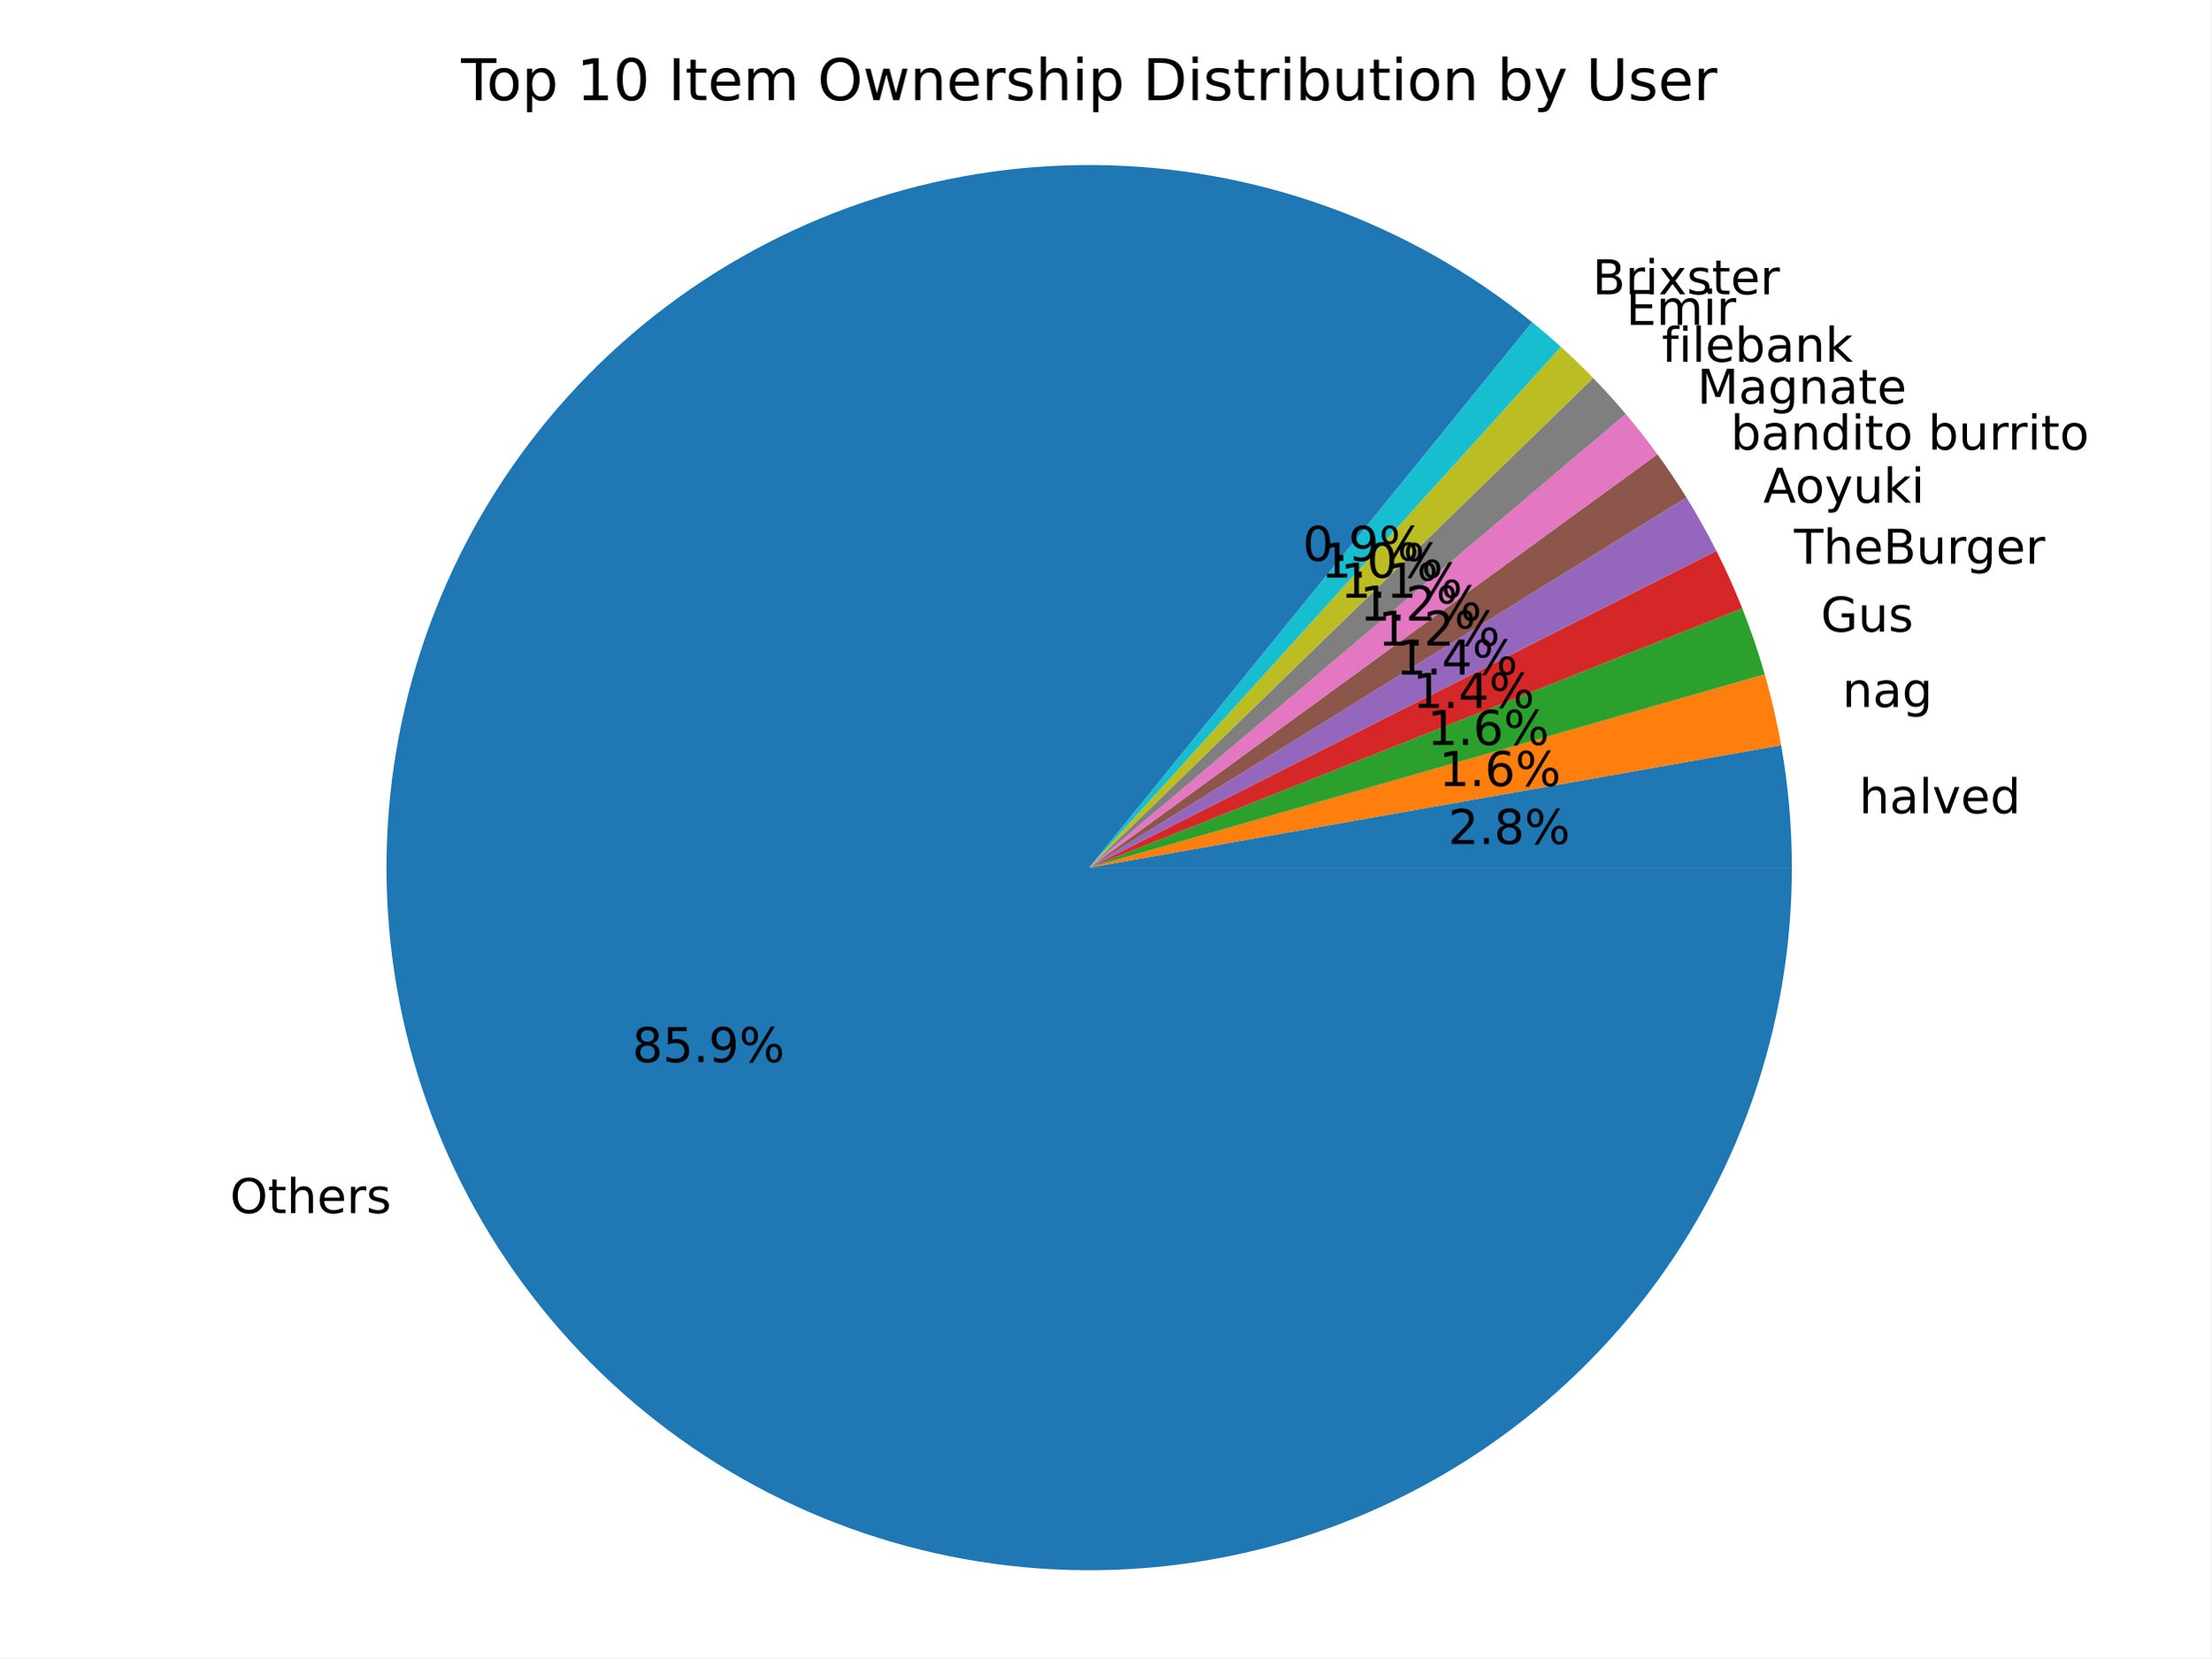
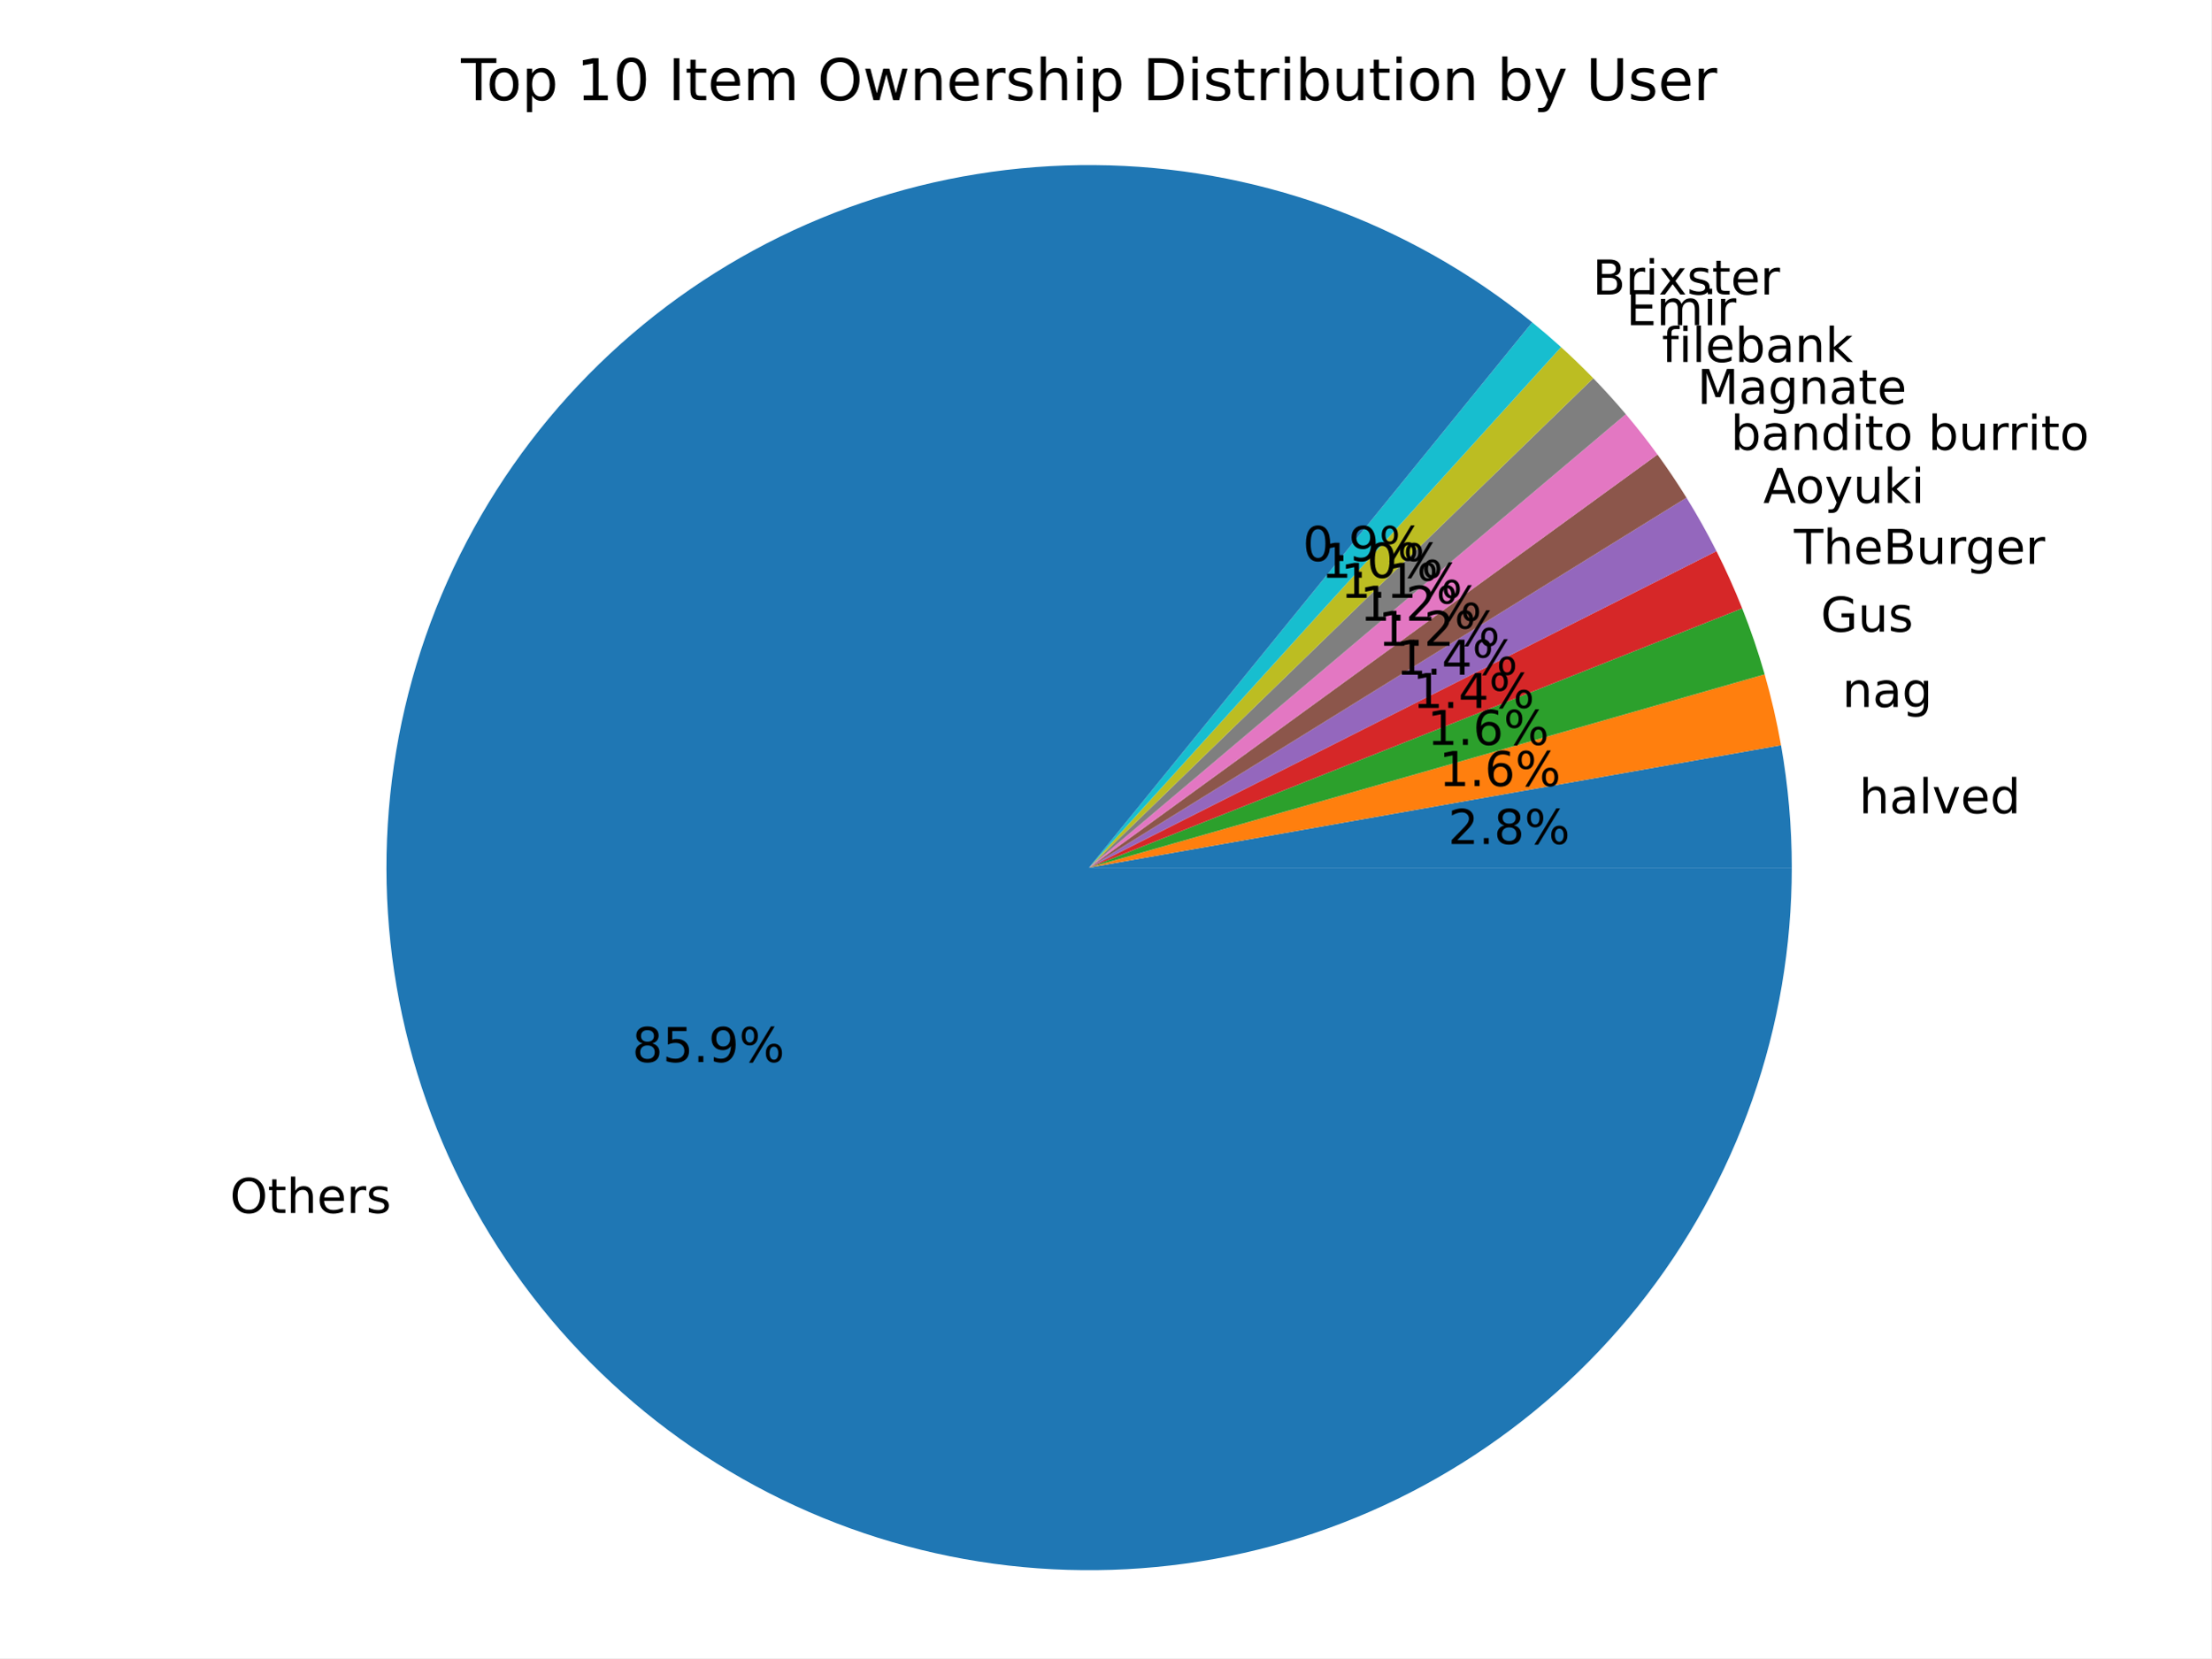
<svg xmlns="http://www.w3.org/2000/svg" xmlns:xlink="http://www.w3.org/1999/xlink" width="460.8pt" height="345.6pt" viewBox="0 0 460.8 345.6" version="1.1">
  <defs>
    <style type="text/css">*{stroke-linejoin: round; stroke-linecap: butt}</style>
  </defs>
  <g id="figure_1">
    <g id="patch_1">
      <path d="M 0 345.6  L 460.8 345.6  L 460.8 0  L 0 0  z " style="fill: #ffffff" />
    </g>
    <g id="axes_1">
      <g id="patch_2">
-         <path d="M 373.435 180.84  C 373.435 176.565 373.248 172.292 372.874 168.033  C 372.5 163.774 371.94 159.534 371.195 155.324  L 226.986 180.84  z " style="fill: #1f77b4" />
+         <path d="M 373.413 180.84  C 373.413 176.565 373.225 172.292 372.852 168.034  C 372.478 163.775 371.918 159.535 371.173 155.325  L 226.973 180.84  z " style="fill: #1f77b4" />
      </g>
      <g id="patch_3">
-         <path d="M 371.195 155.324  C 370.754 152.834 370.249 150.356 369.681 147.893  C 369.112 145.429 368.479 142.981 367.784 140.55  L 226.986 180.84  z " style="fill: #ff7f0e" />
+         <path d="M 371.173 155.325  C 370.732 152.836 370.227 150.358 369.659 147.895  C 369.09 145.431 368.457 142.983 367.762 140.553  L 226.973 180.84  z " style="fill: #ff7f0e" />
      </g>
      <g id="patch_4">
-         <path d="M 367.784 140.55  C 367.117 138.22 366.392 135.906 365.61 133.611  C 364.829 131.317 363.99 129.042 363.095 126.789  L 226.986 180.84  z " style="fill: #2ca02c" />
+         <path d="M 367.762 140.553  C 367.095 138.222 366.37 135.909 365.589 133.614  C 364.807 131.32 363.968 129.045 363.074 126.792  L 226.973 180.84  z " style="fill: #2ca02c" />
      </g>
      <g id="patch_5">
-         <path d="M 363.095 126.789  C 362.287 124.754 361.434 122.738 360.535 120.741  C 359.637 118.744 358.693 116.768 357.706 114.814  L 226.986 180.84  z " style="fill: #d62728" />
+         <path d="M 363.074 126.792  C 362.269 124.766 361.419 122.757 360.524 120.769  C 359.63 118.78 358.691 116.811 357.709 114.865  L 226.973 180.84  z " style="fill: #d62728" />
      </g>
      <g id="patch_6">
-         <path d="M 357.706 114.814  C 356.747 112.914 355.746 111.035 354.704 109.179  C 353.662 107.322 352.58 105.489 351.459 103.68  L 226.986 180.84  z " style="fill: #9467bd" />
+         <path d="M 357.709 114.865  C 356.75 112.964 355.749 111.085 354.708 109.228  C 353.668 107.372 352.586 105.538 351.466 103.729  L 226.973 180.84  z " style="fill: #9467bd" />
      </g>
      <g id="patch_7">
-         <path d="M 351.459 103.68  C 350.507 102.144 349.526 100.625 348.518 99.126  C 347.51 97.626 346.474 96.145 345.41 94.684  L 226.986 180.84  z " style="fill: #8c564b" />
+         <path d="M 351.466 103.729  C 350.514 102.192 349.534 100.674 348.526 99.174  C 347.519 97.674 346.483 96.193 345.421 94.731  L 226.973 180.84  z " style="fill: #8c564b" />
      </g>
      <g id="patch_8">
-         <path d="M 345.41 94.684  C 344.363 93.243 343.289 91.822 342.189 90.421  C 341.089 89.02 339.964 87.639 338.814 86.279  L 226.986 180.84  z " style="fill: #e377c2" />
+         <path d="M 345.421 94.731  C 344.373 93.291 343.3 91.869 342.201 90.468  C 341.102 89.067 339.977 87.685 338.828 86.325  L 226.973 180.84  z " style="fill: #e377c2" />
      </g>
      <g id="patch_9">
-         <path d="M 338.814 86.279  C 337.726 84.992 336.615 83.724 335.483 82.475  C 334.351 81.227 333.198 79.998 332.023 78.789  L 226.986 180.84  z " style="fill: #7f7f7f" />
+         <path d="M 338.828 86.325  C 337.74 85.038 336.63 83.769 335.498 82.52  C 334.367 81.271 333.214 80.042 332.04 78.832  L 226.973 180.84  z " style="fill: #7f7f7f" />
      </g>
      <g id="patch_10">
-         <path d="M 332.023 78.789  C 330.939 77.673 329.838 76.575 328.719 75.495  C 327.6 74.415 326.465 73.352 325.312 72.308  L 226.986 180.84  z " style="fill: #bcbd22" />
+         <path d="M 332.04 78.832  C 330.956 77.717 329.855 76.618 328.737 75.538  C 327.619 74.457 326.484 73.394 325.331 72.35  L 226.973 180.84  z " style="fill: #bcbd22" />
      </g>
      <g id="patch_11">
-         <path d="M 325.312 72.308  C 324.333 71.421 323.343 70.548 322.34 69.688  C 321.338 68.828 320.324 67.982 319.299 67.149  L 226.986 180.84  z " style="fill: #17becf" />
+         <path d="M 325.331 72.35  C 324.353 71.463 323.363 70.589 322.361 69.729  C 321.359 68.869 320.346 68.022 319.321 67.189  L 226.973 180.84  z " style="fill: #17becf" />
      </g>
      <g id="patch_12">
-         <path d="M 319.299 67.149  C 306.492 56.751 292.019 48.59 276.493 43.013  C 260.967 37.436 244.61 34.523 228.113 34.396  C 211.617 34.269 195.216 36.93 179.606 42.267  C 163.996 47.605 149.4 55.541 136.434 65.742  C 123.469 75.942 112.319 88.261 103.458 102.176  C 94.597 116.091 88.15 131.404 84.391 147.468  C 80.631 163.531 79.613 180.114 81.379 196.517  C 83.145 212.919 87.67 228.906 94.762 243.801  C 101.855 258.696 111.413 272.285 123.034 283.996  C 134.654 295.706 148.17 305.368 163.009 312.575  C 177.849 319.782 193.801 324.43 210.189 326.322  C 226.577 328.214 243.168 327.324 259.26 323.688  C 275.352 320.053 290.714 313.724 304.697 304.97  C 318.68 296.216 331.084 285.162 341.384 272.275  C 351.684 259.388 359.733 244.853 365.19 229.285  C 370.647 213.716 373.435 197.337 373.435 180.84  L 226.986 180.84  z " style="fill: #1f77b4" />
+         <path d="M 319.321 67.189  C 306.517 56.786 292.047 48.62 276.523 43.038  C 260.999 37.456 244.642 34.537 228.146 34.405  C 211.649 34.273 195.248 36.929 179.636 42.262  C 164.025 47.595 149.426 55.528 136.457 65.725  C 123.489 75.922 112.336 88.238 103.472 102.151  C 94.607 116.064 88.156 131.375 84.393 147.438  C 80.631 163.5 79.609 180.084 81.371 196.487  C 83.134 212.889 87.656 228.877 94.746 243.773  C 101.836 258.67 111.392 272.261 123.011 283.973  C 134.629 295.685 148.144 305.35 162.983 312.559  C 177.822 319.768 193.772 324.417 210.161 326.311  C 226.549 328.205 243.14 327.317 259.232 323.682  C 275.324 320.048 290.687 313.721 304.671 304.968  C 318.654 296.214 331.059 285.161 341.36 272.275  C 351.66 259.388 359.71 244.853 365.167 229.285  C 370.625 213.717 373.413 197.337 373.413 180.84  L 226.973 180.84  z " style="fill: #1f77b4" />
      </g>
      <g id="matplotlib.axis_1" />
      <g id="matplotlib.axis_2" />
      <g id="text_1">
-         <g transform="translate(387.4625 169.5116) scale(0.1 -0.1)">
+         <g transform="translate(387.4394 169.5124) scale(0.1 -0.1)">
          <defs>
            <path id="DejaVuSans-68" d="M 3513 2113  L 3513 0  L 2938 0  L 2938 2094  Q 2938 2591 2744 2837  Q 2550 3084 2163 3084  Q 1697 3084 1428 2787  Q 1159 2491 1159 1978  L 1159 0  L 581 0  L 581 4863  L 1159 4863  L 1159 2956  Q 1366 3272 1645 3428  Q 1925 3584 2291 3584  Q 2894 3584 3203 3211  Q 3513 2838 3513 2113  z " transform="scale(0.015625)" />
            <path id="DejaVuSans-61" d="M 2194 1759  Q 1497 1759 1228 1600  Q 959 1441 959 1056  Q 959 750 1161 570  Q 1363 391 1709 391  Q 2188 391 2477 730  Q 2766 1069 2766 1631  L 2766 1759  L 2194 1759  z M 3341 1997  L 3341 0  L 2766 0  L 2766 531  Q 2569 213 2275 61  Q 1981 -91 1556 -91  Q 1019 -91 701 211  Q 384 513 384 1019  Q 384 1609 779 1909  Q 1175 2209 1959 2209  L 2766 2209  L 2766 2266  Q 2766 2663 2505 2880  Q 2244 3097 1772 3097  Q 1472 3097 1187 3025  Q 903 2953 641 2809  L 641 3341  Q 956 3463 1253 3523  Q 1550 3584 1831 3584  Q 2591 3584 2966 3190  Q 3341 2797 3341 1997  z " transform="scale(0.015625)" />
            <path id="DejaVuSans-6c" d="M 603 4863  L 1178 4863  L 1178 0  L 603 0  L 603 4863  z " transform="scale(0.015625)" />
            <path id="DejaVuSans-76" d="M 191 3500  L 800 3500  L 1894 563  L 2988 3500  L 3597 3500  L 2284 0  L 1503 0  L 191 3500  z " transform="scale(0.015625)" />
            <path id="DejaVuSans-65" d="M 3597 1894  L 3597 1613  L 953 1613  Q 991 1019 1311 708  Q 1631 397 2203 397  Q 2534 397 2845 478  Q 3156 559 3463 722  L 3463 178  Q 3153 47 2828 -22  Q 2503 -91 2169 -91  Q 1331 -91 842 396  Q 353 884 353 1716  Q 353 2575 817 3079  Q 1281 3584 2069 3584  Q 2775 3584 3186 3129  Q 3597 2675 3597 1894  z M 3022 2063  Q 3016 2534 2758 2815  Q 2500 3097 2075 3097  Q 1594 3097 1305 2825  Q 1016 2553 972 2059  L 3022 2063  z " transform="scale(0.015625)" />
            <path id="DejaVuSans-64" d="M 2906 2969  L 2906 4863  L 3481 4863  L 3481 0  L 2906 0  L 2906 525  Q 2725 213 2448 61  Q 2172 -91 1784 -91  Q 1150 -91 751 415  Q 353 922 353 1747  Q 353 2572 751 3078  Q 1150 3584 1784 3584  Q 2172 3584 2448 3432  Q 2725 3281 2906 2969  z M 947 1747  Q 947 1113 1208 752  Q 1469 391 1925 391  Q 2381 391 2643 752  Q 2906 1113 2906 1747  Q 2906 2381 2643 2742  Q 2381 3103 1925 3103  Q 1469 3103 1208 2742  Q 947 2381 947 1747  z " transform="scale(0.015625)" />
          </defs>
          <use xlink:href="#DejaVuSans-68" />
          <use xlink:href="#DejaVuSans-61" transform="translate(63.37891 0)" />
          <use xlink:href="#DejaVuSans-6c" transform="translate(124.6582 0)" />
          <use xlink:href="#DejaVuSans-76" transform="translate(152.4414 0)" />
          <use xlink:href="#DejaVuSans-65" transform="translate(211.6211 0)" />
          <use xlink:href="#DejaVuSans-64" transform="translate(273.1445 0)" />
        </g>
      </g>
      <g id="text_2">
-         <g transform="translate(301.8163 175.9151) scale(0.1 -0.1)">
+         <g transform="translate(301.7978 175.9156) scale(0.1 -0.1)">
          <defs>
            <path id="DejaVuSans-32" d="M 1228 531  L 3431 531  L 3431 0  L 469 0  L 469 531  Q 828 903 1448 1529  Q 2069 2156 2228 2338  Q 2531 2678 2651 2914  Q 2772 3150 2772 3378  Q 2772 3750 2511 3984  Q 2250 4219 1831 4219  Q 1534 4219 1204 4116  Q 875 4013 500 3803  L 500 4441  Q 881 4594 1212 4672  Q 1544 4750 1819 4750  Q 2544 4750 2975 4387  Q 3406 4025 3406 3419  Q 3406 3131 3298 2873  Q 3191 2616 2906 2266  Q 2828 2175 2409 1742  Q 1991 1309 1228 531  z " transform="scale(0.015625)" />
            <path id="DejaVuSans-2e" d="M 684 794  L 1344 794  L 1344 0  L 684 0  L 684 794  z " transform="scale(0.015625)" />
            <path id="DejaVuSans-38" d="M 2034 2216  Q 1584 2216 1326 1975  Q 1069 1734 1069 1313  Q 1069 891 1326 650  Q 1584 409 2034 409  Q 2484 409 2743 651  Q 3003 894 3003 1313  Q 3003 1734 2745 1975  Q 2488 2216 2034 2216  z M 1403 2484  Q 997 2584 770 2862  Q 544 3141 544 3541  Q 544 4100 942 4425  Q 1341 4750 2034 4750  Q 2731 4750 3128 4425  Q 3525 4100 3525 3541  Q 3525 3141 3298 2862  Q 3072 2584 2669 2484  Q 3125 2378 3379 2068  Q 3634 1759 3634 1313  Q 3634 634 3220 271  Q 2806 -91 2034 -91  Q 1263 -91 848 271  Q 434 634 434 1313  Q 434 1759 690 2068  Q 947 2378 1403 2484  z M 1172 3481  Q 1172 3119 1398 2916  Q 1625 2713 2034 2713  Q 2441 2713 2670 2916  Q 2900 3119 2900 3481  Q 2900 3844 2670 4047  Q 2441 4250 2034 4250  Q 1625 4250 1398 4047  Q 1172 3844 1172 3481  z " transform="scale(0.015625)" />
            <path id="DejaVuSans-25" d="M 4653 2053  Q 4381 2053 4226 1822  Q 4072 1591 4072 1178  Q 4072 772 4226 539  Q 4381 306 4653 306  Q 4919 306 5073 539  Q 5228 772 5228 1178  Q 5228 1588 5073 1820  Q 4919 2053 4653 2053  z M 4653 2450  Q 5147 2450 5437 2106  Q 5728 1763 5728 1178  Q 5728 594 5436 251  Q 5144 -91 4653 -91  Q 4153 -91 3862 251  Q 3572 594 3572 1178  Q 3572 1766 3864 2108  Q 4156 2450 4653 2450  z M 1428 4353  Q 1159 4353 1004 4120  Q 850 3888 850 3481  Q 850 3069 1003 2837  Q 1156 2606 1428 2606  Q 1700 2606 1854 2837  Q 2009 3069 2009 3481  Q 2009 3884 1853 4118  Q 1697 4353 1428 4353  z M 4250 4750  L 4750 4750  L 1831 -91  L 1331 -91  L 4250 4750  z M 1428 4750  Q 1922 4750 2215 4408  Q 2509 4066 2509 3481  Q 2509 2891 2217 2550  Q 1925 2209 1428 2209  Q 931 2209 642 2551  Q 353 2894 353 3481  Q 353 4063 643 4406  Q 934 4750 1428 4750  z " transform="scale(0.015625)" />
          </defs>
          <use xlink:href="#DejaVuSans-32" />
          <use xlink:href="#DejaVuSans-2e" transform="translate(63.62305 0)" />
          <use xlink:href="#DejaVuSans-38" transform="translate(95.41016 0)" />
          <use xlink:href="#DejaVuSans-25" transform="translate(159.0332 0)" />
        </g>
      </g>
      <g id="text_3">
-         <g transform="translate(383.95 147.3575) scale(0.1 -0.1)">
+         <g transform="translate(383.9272 147.3597) scale(0.1 -0.1)">
          <defs>
            <path id="DejaVuSans-6e" d="M 3513 2113  L 3513 0  L 2938 0  L 2938 2094  Q 2938 2591 2744 2837  Q 2550 3084 2163 3084  Q 1697 3084 1428 2787  Q 1159 2491 1159 1978  L 1159 0  L 581 0  L 581 3500  L 1159 3500  L 1159 2956  Q 1366 3272 1645 3428  Q 1925 3584 2291 3584  Q 2894 3584 3203 3211  Q 3513 2838 3513 2113  z " transform="scale(0.015625)" />
            <path id="DejaVuSans-67" d="M 2906 1791  Q 2906 2416 2648 2759  Q 2391 3103 1925 3103  Q 1463 3103 1205 2759  Q 947 2416 947 1791  Q 947 1169 1205 825  Q 1463 481 1925 481  Q 2391 481 2648 825  Q 2906 1169 2906 1791  z M 3481 434  Q 3481 -459 3084 -895  Q 2688 -1331 1869 -1331  Q 1566 -1331 1297 -1286  Q 1028 -1241 775 -1147  L 775 -588  Q 1028 -725 1275 -790  Q 1522 -856 1778 -856  Q 2344 -856 2625 -561  Q 2906 -266 2906 331  L 2906 616  Q 2728 306 2450 153  Q 2172 0 1784 0  Q 1141 0 747 490  Q 353 981 353 1791  Q 353 2603 747 3093  Q 1141 3584 1784 3584  Q 2172 3584 2450 3431  Q 2728 3278 2906 2969  L 2906 3500  L 3481 3500  L 3481 434  z " transform="scale(0.015625)" />
          </defs>
          <use xlink:href="#DejaVuSans-6e" />
          <use xlink:href="#DejaVuSans-61" transform="translate(63.37891 0)" />
          <use xlink:href="#DejaVuSans-67" transform="translate(124.6582 0)" />
        </g>
      </g>
      <g id="text_4">
-         <g transform="translate(299.9004 163.8311) scale(0.1 -0.1)">
+         <g transform="translate(299.882 163.8323) scale(0.1 -0.1)">
          <defs>
            <path id="DejaVuSans-31" d="M 794 531  L 1825 531  L 1825 4091  L 703 3866  L 703 4441  L 1819 4666  L 2450 4666  L 2450 531  L 3481 531  L 3481 0  L 794 0  L 794 531  z " transform="scale(0.015625)" />
            <path id="DejaVuSans-36" d="M 2113 2584  Q 1688 2584 1439 2293  Q 1191 2003 1191 1497  Q 1191 994 1439 701  Q 1688 409 2113 409  Q 2538 409 2786 701  Q 3034 994 3034 1497  Q 3034 2003 2786 2293  Q 2538 2584 2113 2584  z M 3366 4563  L 3366 3988  Q 3128 4100 2886 4159  Q 2644 4219 2406 4219  Q 1781 4219 1451 3797  Q 1122 3375 1075 2522  Q 1259 2794 1537 2939  Q 1816 3084 2150 3084  Q 2853 3084 3261 2657  Q 3669 2231 3669 1497  Q 3669 778 3244 343  Q 2819 -91 2113 -91  Q 1303 -91 875 529  Q 447 1150 447 2328  Q 447 3434 972 4092  Q 1497 4750 2381 4750  Q 2619 4750 2861 4703  Q 3103 4656 3366 4563  z " transform="scale(0.015625)" />
          </defs>
          <use xlink:href="#DejaVuSans-31" />
          <use xlink:href="#DejaVuSans-2e" transform="translate(63.62305 0)" />
          <use xlink:href="#DejaVuSans-36" transform="translate(95.41016 0)" />
          <use xlink:href="#DejaVuSans-25" transform="translate(159.0332 0)" />
        </g>
      </g>
      <g id="text_5">
-         <g transform="translate(379.4727 131.6479) scale(0.1 -0.1)">
+         <g transform="translate(379.4502 131.6511) scale(0.1 -0.1)">
          <defs>
            <path id="DejaVuSans-47" d="M 3809 666  L 3809 1919  L 2778 1919  L 2778 2438  L 4434 2438  L 4434 434  Q 4069 175 3628 42  Q 3188 -91 2688 -91  Q 1594 -91 976 548  Q 359 1188 359 2328  Q 359 3472 976 4111  Q 1594 4750 2688 4750  Q 3144 4750 3555 4637  Q 3966 4525 4313 4306  L 4313 3634  Q 3963 3931 3569 4081  Q 3175 4231 2741 4231  Q 1884 4231 1454 3753  Q 1025 3275 1025 2328  Q 1025 1384 1454 906  Q 1884 428 2741 428  Q 3075 428 3337 486  Q 3600 544 3809 666  z " transform="scale(0.015625)" />
            <path id="DejaVuSans-75" d="M 544 1381  L 544 3500  L 1119 3500  L 1119 1403  Q 1119 906 1312 657  Q 1506 409 1894 409  Q 2359 409 2629 706  Q 2900 1003 2900 1516  L 2900 3500  L 3475 3500  L 3475 0  L 2900 0  L 2900 538  Q 2691 219 2414 64  Q 2138 -91 1772 -91  Q 1169 -91 856 284  Q 544 659 544 1381  z M 1991 3584  L 1991 3584  z " transform="scale(0.015625)" />
            <path id="DejaVuSans-73" d="M 2834 3397  L 2834 2853  Q 2591 2978 2328 3040  Q 2066 3103 1784 3103  Q 1356 3103 1142 2972  Q 928 2841 928 2578  Q 928 2378 1081 2264  Q 1234 2150 1697 2047  L 1894 2003  Q 2506 1872 2764 1633  Q 3022 1394 3022 966  Q 3022 478 2636 193  Q 2250 -91 1575 -91  Q 1294 -91 989 -36  Q 684 19 347 128  L 347 722  Q 666 556 975 473  Q 1284 391 1588 391  Q 1994 391 2212 530  Q 2431 669 2431 922  Q 2431 1156 2273 1281  Q 2116 1406 1581 1522  L 1381 1569  Q 847 1681 609 1914  Q 372 2147 372 2553  Q 372 3047 722 3315  Q 1072 3584 1716 3584  Q 2034 3584 2315 3537  Q 2597 3491 2834 3397  z " transform="scale(0.015625)" />
          </defs>
          <use xlink:href="#DejaVuSans-47" />
          <use xlink:href="#DejaVuSans-75" transform="translate(77.49023 0)" />
          <use xlink:href="#DejaVuSans-73" transform="translate(140.8691 0)" />
        </g>
      </g>
      <g id="text_6">
-         <g transform="translate(297.4583 155.2622) scale(0.1 -0.1)">
+         <g transform="translate(297.44 155.2639) scale(0.1 -0.1)">
          <use xlink:href="#DejaVuSans-31" />
          <use xlink:href="#DejaVuSans-2e" transform="translate(63.62305 0)" />
          <use xlink:href="#DejaVuSans-36" transform="translate(95.41016 0)" />
          <use xlink:href="#DejaVuSans-25" transform="translate(159.0332 0)" />
        </g>
      </g>
      <g id="text_7">
-         <g transform="translate(373.89 117.4906) scale(0.1 -0.1)">
+         <g transform="translate(373.8796 117.5208) scale(0.1 -0.1)">
          <defs>
            <path id="DejaVuSans-54" d="M -19 4666  L 3928 4666  L 3928 4134  L 2272 4134  L 2272 0  L 1638 0  L 1638 4134  L -19 4134  L -19 4666  z " transform="scale(0.015625)" />
            <path id="DejaVuSans-42" d="M 1259 2228  L 1259 519  L 2272 519  Q 2781 519 3026 730  Q 3272 941 3272 1375  Q 3272 1813 3026 2020  Q 2781 2228 2272 2228  L 1259 2228  z M 1259 4147  L 1259 2741  L 2194 2741  Q 2656 2741 2882 2914  Q 3109 3088 3109 3444  Q 3109 3797 2882 3972  Q 2656 4147 2194 4147  L 1259 4147  z M 628 4666  L 2241 4666  Q 2963 4666 3353 4366  Q 3744 4066 3744 3513  Q 3744 3084 3544 2831  Q 3344 2578 2956 2516  Q 3422 2416 3680 2098  Q 3938 1781 3938 1306  Q 3938 681 3513 340  Q 3088 0 2303 0  L 628 0  L 628 4666  z " transform="scale(0.015625)" />
            <path id="DejaVuSans-72" d="M 2631 2963  Q 2534 3019 2420 3045  Q 2306 3072 2169 3072  Q 1681 3072 1420 2755  Q 1159 2438 1159 1844  L 1159 0  L 581 0  L 581 3500  L 1159 3500  L 1159 2956  Q 1341 3275 1631 3429  Q 1922 3584 2338 3584  Q 2397 3584 2469 3576  Q 2541 3569 2628 3553  L 2631 2963  z " transform="scale(0.015625)" />
          </defs>
          <use xlink:href="#DejaVuSans-54" />
          <use xlink:href="#DejaVuSans-68" transform="translate(61.08398 0)" />
          <use xlink:href="#DejaVuSans-65" transform="translate(124.4629 0)" />
          <use xlink:href="#DejaVuSans-42" transform="translate(185.9863 0)" />
          <use xlink:href="#DejaVuSans-75" transform="translate(254.5898 0)" />
          <use xlink:href="#DejaVuSans-72" transform="translate(317.9688 0)" />
          <use xlink:href="#DejaVuSans-67" transform="translate(357.332 0)" />
          <use xlink:href="#DejaVuSans-65" transform="translate(420.8086 0)" />
          <use xlink:href="#DejaVuSans-72" transform="translate(482.332 0)" />
        </g>
      </g>
      <g id="text_8">
-         <g transform="translate(294.4132 147.54) scale(0.1 -0.1)">
+         <g transform="translate(294.4015 147.5565) scale(0.1 -0.1)">
          <defs>
            <path id="DejaVuSans-34" d="M 2419 4116  L 825 1625  L 2419 1625  L 2419 4116  z M 2253 4666  L 3047 4666  L 3047 1625  L 3713 1625  L 3713 1100  L 3047 1100  L 3047 0  L 2419 0  L 2419 1100  L 313 1100  L 313 1709  L 2253 4666  z " transform="scale(0.015625)" />
          </defs>
          <use xlink:href="#DejaVuSans-31" />
          <use xlink:href="#DejaVuSans-2e" transform="translate(63.62305 0)" />
          <use xlink:href="#DejaVuSans-34" transform="translate(95.41016 0)" />
          <use xlink:href="#DejaVuSans-25" transform="translate(159.0332 0)" />
        </g>
      </g>
      <g id="text_9">
-         <g transform="translate(367.4758 104.7719) scale(0.1 -0.1)">
+         <g transform="translate(367.482 104.8267) scale(0.1 -0.1)">
          <defs>
            <path id="DejaVuSans-41" d="M 2188 4044  L 1331 1722  L 3047 1722  L 2188 4044  z M 1831 4666  L 2547 4666  L 4325 0  L 3669 0  L 3244 1197  L 1141 1197  L 716 0  L 50 0  L 1831 4666  z " transform="scale(0.015625)" />
            <path id="DejaVuSans-6f" d="M 1959 3097  Q 1497 3097 1228 2736  Q 959 2375 959 1747  Q 959 1119 1226 758  Q 1494 397 1959 397  Q 2419 397 2687 759  Q 2956 1122 2956 1747  Q 2956 2369 2687 2733  Q 2419 3097 1959 3097  z M 1959 3584  Q 2709 3584 3137 3096  Q 3566 2609 3566 1747  Q 3566 888 3137 398  Q 2709 -91 1959 -91  Q 1206 -91 779 398  Q 353 888 353 1747  Q 353 2609 779 3096  Q 1206 3584 1959 3584  z " transform="scale(0.015625)" />
            <path id="DejaVuSans-79" d="M 2059 -325  Q 1816 -950 1584 -1140  Q 1353 -1331 966 -1331  L 506 -1331  L 506 -850  L 844 -850  Q 1081 -850 1212 -737  Q 1344 -625 1503 -206  L 1606 56  L 191 3500  L 800 3500  L 1894 763  L 2988 3500  L 3597 3500  L 2059 -325  z " transform="scale(0.015625)" />
            <path id="DejaVuSans-6b" d="M 581 4863  L 1159 4863  L 1159 1991  L 2875 3500  L 3609 3500  L 1753 1863  L 3688 0  L 2938 0  L 1159 1709  L 1159 0  L 581 0  L 581 4863  z " transform="scale(0.015625)" />
            <path id="DejaVuSans-69" d="M 603 3500  L 1178 3500  L 1178 0  L 603 0  L 603 3500  z M 603 4863  L 1178 4863  L 1178 4134  L 603 4134  L 603 4863  z " transform="scale(0.015625)" />
          </defs>
          <use xlink:href="#DejaVuSans-41" />
          <use xlink:href="#DejaVuSans-6f" transform="translate(66.6582 0)" />
          <use xlink:href="#DejaVuSans-79" transform="translate(127.8398 0)" />
          <use xlink:href="#DejaVuSans-75" transform="translate(187.0195 0)" />
          <use xlink:href="#DejaVuSans-6b" transform="translate(250.3984 0)" />
          <use xlink:href="#DejaVuSans-69" transform="translate(308.3086 0)" />
        </g>
      </g>
      <g id="text_10">
-         <g transform="translate(290.9145 140.6026) scale(0.1 -0.1)">
+         <g transform="translate(290.9119 140.6325) scale(0.1 -0.1)">
          <use xlink:href="#DejaVuSans-31" />
          <use xlink:href="#DejaVuSans-2e" transform="translate(63.62305 0)" />
          <use xlink:href="#DejaVuSans-34" transform="translate(95.41016 0)" />
          <use xlink:href="#DejaVuSans-25" transform="translate(159.0332 0)" />
        </g>
      </g>
      <g id="text_11">
-         <g transform="translate(360.6711 93.7136) scale(0.1 -0.1)">
+         <g transform="translate(360.6817 93.76668) scale(0.1 -0.1)">
          <defs>
            <path id="DejaVuSans-62" d="M 3116 1747  Q 3116 2381 2855 2742  Q 2594 3103 2138 3103  Q 1681 3103 1420 2742  Q 1159 2381 1159 1747  Q 1159 1113 1420 752  Q 1681 391 2138 391  Q 2594 391 2855 752  Q 3116 1113 3116 1747  z M 1159 2969  Q 1341 3281 1617 3432  Q 1894 3584 2278 3584  Q 2916 3584 3314 3078  Q 3713 2572 3713 1747  Q 3713 922 3314 415  Q 2916 -91 2278 -91  Q 1894 -91 1617 61  Q 1341 213 1159 525  L 1159 0  L 581 0  L 581 4863  L 1159 4863  L 1159 2969  z " transform="scale(0.015625)" />
            <path id="DejaVuSans-74" d="M 1172 4494  L 1172 3500  L 2356 3500  L 2356 3053  L 1172 3053  L 1172 1153  Q 1172 725 1289 603  Q 1406 481 1766 481  L 2356 481  L 2356 0  L 1766 0  Q 1100 0 847 248  Q 594 497 594 1153  L 594 3053  L 172 3053  L 172 3500  L 594 3500  L 594 4494  L 1172 4494  z " transform="scale(0.015625)" />
            <path id="DejaVuSans-20" transform="scale(0.015625)" />
          </defs>
          <use xlink:href="#DejaVuSans-62" />
          <use xlink:href="#DejaVuSans-61" transform="translate(63.47656 0)" />
          <use xlink:href="#DejaVuSans-6e" transform="translate(124.7559 0)" />
          <use xlink:href="#DejaVuSans-64" transform="translate(188.1348 0)" />
          <use xlink:href="#DejaVuSans-69" transform="translate(251.6113 0)" />
          <use xlink:href="#DejaVuSans-74" transform="translate(279.3945 0)" />
          <use xlink:href="#DejaVuSans-6f" transform="translate(318.6035 0)" />
          <use xlink:href="#DejaVuSans-20" transform="translate(379.7852 0)" />
          <use xlink:href="#DejaVuSans-62" transform="translate(411.5723 0)" />
          <use xlink:href="#DejaVuSans-75" transform="translate(475.0488 0)" />
          <use xlink:href="#DejaVuSans-72" transform="translate(538.4277 0)" />
          <use xlink:href="#DejaVuSans-72" transform="translate(577.791 0)" />
          <use xlink:href="#DejaVuSans-69" transform="translate(618.9043 0)" />
          <use xlink:href="#DejaVuSans-74" transform="translate(646.6875 0)" />
          <use xlink:href="#DejaVuSans-6f" transform="translate(685.8965 0)" />
        </g>
      </g>
      <g id="text_12">
-         <g transform="translate(287.2028 134.5708) scale(0.1 -0.1)">
+         <g transform="translate(287.2026 134.5997) scale(0.1 -0.1)">
          <use xlink:href="#DejaVuSans-31" />
          <use xlink:href="#DejaVuSans-2e" transform="translate(63.62305 0)" />
          <use xlink:href="#DejaVuSans-32" transform="translate(95.41016 0)" />
          <use xlink:href="#DejaVuSans-25" transform="translate(159.0332 0)" />
        </g>
      </g>
      <g id="text_13">
-         <g transform="translate(353.7092 84.13889) scale(0.1 -0.1)">
+         <g transform="translate(353.7236 84.19007) scale(0.1 -0.1)">
          <defs>
            <path id="DejaVuSans-4d" d="M 628 4666  L 1569 4666  L 2759 1491  L 3956 4666  L 4897 4666  L 4897 0  L 4281 0  L 4281 4097  L 3078 897  L 2444 897  L 1241 4097  L 1241 0  L 628 0  L 628 4666  z " transform="scale(0.015625)" />
          </defs>
          <use xlink:href="#DejaVuSans-4d" />
          <use xlink:href="#DejaVuSans-61" transform="translate(86.2793 0)" />
          <use xlink:href="#DejaVuSans-67" transform="translate(147.5586 0)" />
          <use xlink:href="#DejaVuSans-6e" transform="translate(211.0352 0)" />
          <use xlink:href="#DejaVuSans-61" transform="translate(274.4141 0)" />
          <use xlink:href="#DejaVuSans-74" transform="translate(335.6934 0)" />
          <use xlink:href="#DejaVuSans-65" transform="translate(374.9023 0)" />
        </g>
      </g>
      <g id="text_14">
-         <g transform="translate(283.4054 129.3482) scale(0.1 -0.1)">
+         <g transform="translate(283.4073 129.3761) scale(0.1 -0.1)">
          <use xlink:href="#DejaVuSans-31" />
          <use xlink:href="#DejaVuSans-2e" transform="translate(63.62305 0)" />
          <use xlink:href="#DejaVuSans-32" transform="translate(95.41016 0)" />
          <use xlink:href="#DejaVuSans-25" transform="translate(159.0332 0)" />
        </g>
      </g>
      <g id="text_15">
-         <g transform="translate(346.3329 75.39831) scale(0.1 -0.1)">
+         <g transform="translate(346.3509 75.44741) scale(0.1 -0.1)">
          <defs>
            <path id="DejaVuSans-66" d="M 2375 4863  L 2375 4384  L 1825 4384  Q 1516 4384 1395 4259  Q 1275 4134 1275 3809  L 1275 3500  L 2222 3500  L 2222 3053  L 1275 3053  L 1275 0  L 697 0  L 697 3053  L 147 3053  L 147 3500  L 697 3500  L 697 3744  Q 697 4328 969 4595  Q 1241 4863 1831 4863  L 2375 4863  z " transform="scale(0.015625)" />
          </defs>
          <use xlink:href="#DejaVuSans-66" />
          <use xlink:href="#DejaVuSans-69" transform="translate(35.20508 0)" />
          <use xlink:href="#DejaVuSans-6c" transform="translate(62.98828 0)" />
          <use xlink:href="#DejaVuSans-65" transform="translate(90.77148 0)" />
          <use xlink:href="#DejaVuSans-62" transform="translate(152.2949 0)" />
          <use xlink:href="#DejaVuSans-61" transform="translate(215.7715 0)" />
          <use xlink:href="#DejaVuSans-6e" transform="translate(277.0508 0)" />
          <use xlink:href="#DejaVuSans-6b" transform="translate(340.4297 0)" />
        </g>
      </g>
      <g id="text_16">
-         <g transform="translate(279.382 124.5806) scale(0.1 -0.1)">
+         <g transform="translate(279.3858 124.6074) scale(0.1 -0.1)">
          <use xlink:href="#DejaVuSans-31" />
          <use xlink:href="#DejaVuSans-2e" transform="translate(63.62305 0)" />
          <use xlink:href="#DejaVuSans-31" transform="translate(95.41016 0)" />
          <use xlink:href="#DejaVuSans-25" transform="translate(159.0332 0)" />
        </g>
      </g>
      <g id="text_17">
-         <g transform="translate(338.8925 67.71971) scale(0.1 -0.1)">
+         <g transform="translate(338.9136 67.76663) scale(0.1 -0.1)">
          <defs>
            <path id="DejaVuSans-45" d="M 628 4666  L 3578 4666  L 3578 4134  L 1259 4134  L 1259 2753  L 3481 2753  L 3481 2222  L 1259 2222  L 1259 531  L 3634 531  L 3634 0  L 628 0  L 628 4666  z " transform="scale(0.015625)" />
            <path id="DejaVuSans-6d" d="M 3328 2828  Q 3544 3216 3844 3400  Q 4144 3584 4550 3584  Q 5097 3584 5394 3201  Q 5691 2819 5691 2113  L 5691 0  L 5113 0  L 5113 2094  Q 5113 2597 4934 2840  Q 4756 3084 4391 3084  Q 3944 3084 3684 2787  Q 3425 2491 3425 1978  L 3425 0  L 2847 0  L 2847 2094  Q 2847 2600 2669 2842  Q 2491 3084 2119 3084  Q 1678 3084 1418 2786  Q 1159 2488 1159 1978  L 1159 0  L 581 0  L 581 3500  L 1159 3500  L 1159 2956  Q 1356 3278 1631 3431  Q 1906 3584 2284 3584  Q 2666 3584 2933 3390  Q 3200 3197 3328 2828  z " transform="scale(0.015625)" />
          </defs>
          <use xlink:href="#DejaVuSans-45" />
          <use xlink:href="#DejaVuSans-6d" transform="translate(63.18359 0)" />
          <use xlink:href="#DejaVuSans-69" transform="translate(160.5957 0)" />
          <use xlink:href="#DejaVuSans-72" transform="translate(188.3789 0)" />
        </g>
      </g>
      <g id="text_18">
-         <g transform="translate(275.3236 120.3923) scale(0.1 -0.1)">
+         <g transform="translate(275.3291 120.4179) scale(0.1 -0.1)">
          <defs>
            <path id="DejaVuSans-30" d="M 2034 4250  Q 1547 4250 1301 3770  Q 1056 3291 1056 2328  Q 1056 1369 1301 889  Q 1547 409 2034 409  Q 2525 409 2770 889  Q 3016 1369 3016 2328  Q 3016 3291 2770 3770  Q 2525 4250 2034 4250  z M 2034 4750  Q 2819 4750 3233 4129  Q 3647 3509 3647 2328  Q 3647 1150 3233 529  Q 2819 -91 2034 -91  Q 1250 -91 836 529  Q 422 1150 422 2328  Q 422 3509 836 4129  Q 1250 4750 2034 4750  z " transform="scale(0.015625)" />
          </defs>
          <use xlink:href="#DejaVuSans-31" />
          <use xlink:href="#DejaVuSans-2e" transform="translate(63.62305 0)" />
          <use xlink:href="#DejaVuSans-30" transform="translate(95.41016 0)" />
          <use xlink:href="#DejaVuSans-25" transform="translate(159.0332 0)" />
        </g>
      </g>
      <g id="text_19">
-         <g transform="translate(331.8759 61.33221) scale(0.1 -0.1)">
+         <g transform="translate(331.8998 61.37703) scale(0.1 -0.1)">
          <defs>
            <path id="DejaVuSans-78" d="M 3513 3500  L 2247 1797  L 3578 0  L 2900 0  L 1881 1375  L 863 0  L 184 0  L 1544 1831  L 300 3500  L 978 3500  L 1906 2253  L 2834 3500  L 3513 3500  z " transform="scale(0.015625)" />
          </defs>
          <use xlink:href="#DejaVuSans-42" />
          <use xlink:href="#DejaVuSans-72" transform="translate(68.60352 0)" />
          <use xlink:href="#DejaVuSans-69" transform="translate(109.7168 0)" />
          <use xlink:href="#DejaVuSans-78" transform="translate(137.5 0)" />
          <use xlink:href="#DejaVuSans-73" transform="translate(196.6797 0)" />
          <use xlink:href="#DejaVuSans-74" transform="translate(248.7793 0)" />
          <use xlink:href="#DejaVuSans-65" transform="translate(287.9883 0)" />
          <use xlink:href="#DejaVuSans-72" transform="translate(349.5117 0)" />
        </g>
      </g>
      <g id="text_20">
-         <g transform="translate(271.4964 116.9082) scale(0.1 -0.1)">
+         <g transform="translate(271.5034 116.9326) scale(0.1 -0.1)">
          <defs>
            <path id="DejaVuSans-39" d="M 703 97  L 703 672  Q 941 559 1184 500  Q 1428 441 1663 441  Q 2288 441 2617 861  Q 2947 1281 2994 2138  Q 2813 1869 2534 1725  Q 2256 1581 1919 1581  Q 1219 1581 811 2004  Q 403 2428 403 3163  Q 403 3881 828 4315  Q 1253 4750 1959 4750  Q 2769 4750 3195 4129  Q 3622 3509 3622 2328  Q 3622 1225 3098 567  Q 2575 -91 1691 -91  Q 1453 -91 1209 -44  Q 966 3 703 97  z M 1959 2075  Q 2384 2075 2632 2365  Q 2881 2656 2881 3163  Q 2881 3666 2632 3958  Q 2384 4250 1959 4250  Q 1534 4250 1286 3958  Q 1038 3666 1038 3163  Q 1038 2656 1286 2365  Q 1534 2075 1959 2075  z " transform="scale(0.015625)" />
          </defs>
          <use xlink:href="#DejaVuSans-30" />
          <use xlink:href="#DejaVuSans-2e" transform="translate(63.62305 0)" />
          <use xlink:href="#DejaVuSans-39" transform="translate(95.41016 0)" />
          <use xlink:href="#DejaVuSans-25" transform="translate(159.0332 0)" />
        </g>
      </g>
      <g id="text_21">
-         <g transform="translate(47.9367 252.8562) scale(0.1 -0.1)">
+         <g transform="translate(47.92007 252.8261) scale(0.1 -0.1)">
          <defs>
            <path id="DejaVuSans-4f" d="M 2522 4238  Q 1834 4238 1429 3725  Q 1025 3213 1025 2328  Q 1025 1447 1429 934  Q 1834 422 2522 422  Q 3209 422 3611 934  Q 4013 1447 4013 2328  Q 4013 3213 3611 3725  Q 3209 4238 2522 4238  z M 2522 4750  Q 3503 4750 4090 4092  Q 4678 3434 4678 2328  Q 4678 1225 4090 567  Q 3503 -91 2522 -91  Q 1538 -91 948 565  Q 359 1222 359 2328  Q 359 3434 948 4092  Q 1538 4750 2522 4750  z " transform="scale(0.015625)" />
          </defs>
          <use xlink:href="#DejaVuSans-4f" />
          <use xlink:href="#DejaVuSans-74" transform="translate(78.71094 0)" />
          <use xlink:href="#DejaVuSans-68" transform="translate(117.9199 0)" />
          <use xlink:href="#DejaVuSans-65" transform="translate(181.2988 0)" />
          <use xlink:href="#DejaVuSans-72" transform="translate(242.8223 0)" />
          <use xlink:href="#DejaVuSans-73" transform="translate(283.9355 0)" />
        </g>
      </g>
      <g id="text_22">
-         <g transform="translate(131.7682 221.3758) scale(0.1 -0.1)">
+         <g transform="translate(131.7531 221.3594) scale(0.1 -0.1)">
          <defs>
            <path id="DejaVuSans-35" d="M 691 4666  L 3169 4666  L 3169 4134  L 1269 4134  L 1269 2991  Q 1406 3038 1543 3061  Q 1681 3084 1819 3084  Q 2600 3084 3056 2656  Q 3513 2228 3513 1497  Q 3513 744 3044 326  Q 2575 -91 1722 -91  Q 1428 -91 1123 -41  Q 819 9 494 109  L 494 744  Q 775 591 1075 516  Q 1375 441 1709 441  Q 2250 441 2565 725  Q 2881 1009 2881 1497  Q 2881 1984 2565 2268  Q 2250 2553 1709 2553  Q 1456 2553 1204 2497  Q 953 2441 691 2322  L 691 4666  z " transform="scale(0.015625)" />
          </defs>
          <use xlink:href="#DejaVuSans-38" />
          <use xlink:href="#DejaVuSans-35" transform="translate(63.62305 0)" />
          <use xlink:href="#DejaVuSans-2e" transform="translate(127.2461 0)" />
          <use xlink:href="#DejaVuSans-39" transform="translate(159.0332 0)" />
          <use xlink:href="#DejaVuSans-25" transform="translate(222.6562 0)" />
        </g>
      </g>
      <g id="text_23">
-         <g transform="translate(96.09331 20.88) scale(0.12 -0.12)">
+         <g transform="translate(96.08009 20.88) scale(0.12 -0.12)">
          <defs>
            <path id="DejaVuSans-70" d="M 1159 525  L 1159 -1331  L 581 -1331  L 581 3500  L 1159 3500  L 1159 2969  Q 1341 3281 1617 3432  Q 1894 3584 2278 3584  Q 2916 3584 3314 3078  Q 3713 2572 3713 1747  Q 3713 922 3314 415  Q 2916 -91 2278 -91  Q 1894 -91 1617 61  Q 1341 213 1159 525  z M 3116 1747  Q 3116 2381 2855 2742  Q 2594 3103 2138 3103  Q 1681 3103 1420 2742  Q 1159 2381 1159 1747  Q 1159 1113 1420 752  Q 1681 391 2138 391  Q 2594 391 2855 752  Q 3116 1113 3116 1747  z " transform="scale(0.015625)" />
            <path id="DejaVuSans-49" d="M 628 4666  L 1259 4666  L 1259 0  L 628 0  L 628 4666  z " transform="scale(0.015625)" />
            <path id="DejaVuSans-77" d="M 269 3500  L 844 3500  L 1563 769  L 2278 3500  L 2956 3500  L 3675 769  L 4391 3500  L 4966 3500  L 4050 0  L 3372 0  L 2619 2869  L 1863 0  L 1184 0  L 269 3500  z " transform="scale(0.015625)" />
            <path id="DejaVuSans-44" d="M 1259 4147  L 1259 519  L 2022 519  Q 2988 519 3436 956  Q 3884 1394 3884 2338  Q 3884 3275 3436 3711  Q 2988 4147 2022 4147  L 1259 4147  z M 628 4666  L 1925 4666  Q 3281 4666 3915 4102  Q 4550 3538 4550 2338  Q 4550 1131 3912 565  Q 3275 0 1925 0  L 628 0  L 628 4666  z " transform="scale(0.015625)" />
            <path id="DejaVuSans-55" d="M 556 4666  L 1191 4666  L 1191 1831  Q 1191 1081 1462 751  Q 1734 422 2344 422  Q 2950 422 3222 751  Q 3494 1081 3494 1831  L 3494 4666  L 4128 4666  L 4128 1753  Q 4128 841 3676 375  Q 3225 -91 2344 -91  Q 1459 -91 1007 375  Q 556 841 556 1753  L 556 4666  z " transform="scale(0.015625)" />
          </defs>
          <use xlink:href="#DejaVuSans-54" />
          <use xlink:href="#DejaVuSans-6f" transform="translate(44.08398 0)" />
          <use xlink:href="#DejaVuSans-70" transform="translate(105.2656 0)" />
          <use xlink:href="#DejaVuSans-20" transform="translate(168.7422 0)" />
          <use xlink:href="#DejaVuSans-31" transform="translate(200.5293 0)" />
          <use xlink:href="#DejaVuSans-30" transform="translate(264.1523 0)" />
          <use xlink:href="#DejaVuSans-20" transform="translate(327.7754 0)" />
          <use xlink:href="#DejaVuSans-49" transform="translate(359.5625 0)" />
          <use xlink:href="#DejaVuSans-74" transform="translate(389.0547 0)" />
          <use xlink:href="#DejaVuSans-65" transform="translate(428.2637 0)" />
          <use xlink:href="#DejaVuSans-6d" transform="translate(489.7871 0)" />
          <use xlink:href="#DejaVuSans-20" transform="translate(587.1992 0)" />
          <use xlink:href="#DejaVuSans-4f" transform="translate(618.9863 0)" />
          <use xlink:href="#DejaVuSans-77" transform="translate(697.6973 0)" />
          <use xlink:href="#DejaVuSans-6e" transform="translate(779.4844 0)" />
          <use xlink:href="#DejaVuSans-65" transform="translate(842.8633 0)" />
          <use xlink:href="#DejaVuSans-72" transform="translate(904.3867 0)" />
          <use xlink:href="#DejaVuSans-73" transform="translate(945.5 0)" />
          <use xlink:href="#DejaVuSans-68" transform="translate(997.5996 0)" />
          <use xlink:href="#DejaVuSans-69" transform="translate(1060.979 0)" />
          <use xlink:href="#DejaVuSans-70" transform="translate(1088.762 0)" />
          <use xlink:href="#DejaVuSans-20" transform="translate(1152.238 0)" />
          <use xlink:href="#DejaVuSans-44" transform="translate(1184.025 0)" />
          <use xlink:href="#DejaVuSans-69" transform="translate(1261.027 0)" />
          <use xlink:href="#DejaVuSans-73" transform="translate(1288.811 0)" />
          <use xlink:href="#DejaVuSans-74" transform="translate(1340.91 0)" />
          <use xlink:href="#DejaVuSans-72" transform="translate(1380.119 0)" />
          <use xlink:href="#DejaVuSans-69" transform="translate(1421.232 0)" />
          <use xlink:href="#DejaVuSans-62" transform="translate(1449.016 0)" />
          <use xlink:href="#DejaVuSans-75" transform="translate(1512.492 0)" />
          <use xlink:href="#DejaVuSans-74" transform="translate(1575.871 0)" />
          <use xlink:href="#DejaVuSans-69" transform="translate(1615.08 0)" />
          <use xlink:href="#DejaVuSans-6f" transform="translate(1642.863 0)" />
          <use xlink:href="#DejaVuSans-6e" transform="translate(1704.045 0)" />
          <use xlink:href="#DejaVuSans-20" transform="translate(1767.424 0)" />
          <use xlink:href="#DejaVuSans-62" transform="translate(1799.211 0)" />
          <use xlink:href="#DejaVuSans-79" transform="translate(1862.688 0)" />
          <use xlink:href="#DejaVuSans-20" transform="translate(1921.867 0)" />
          <use xlink:href="#DejaVuSans-55" transform="translate(1953.654 0)" />
          <use xlink:href="#DejaVuSans-73" transform="translate(2026.848 0)" />
          <use xlink:href="#DejaVuSans-65" transform="translate(2078.947 0)" />
          <use xlink:href="#DejaVuSans-72" transform="translate(2140.471 0)" />
        </g>
      </g>
    </g>
  </g>
</svg>
